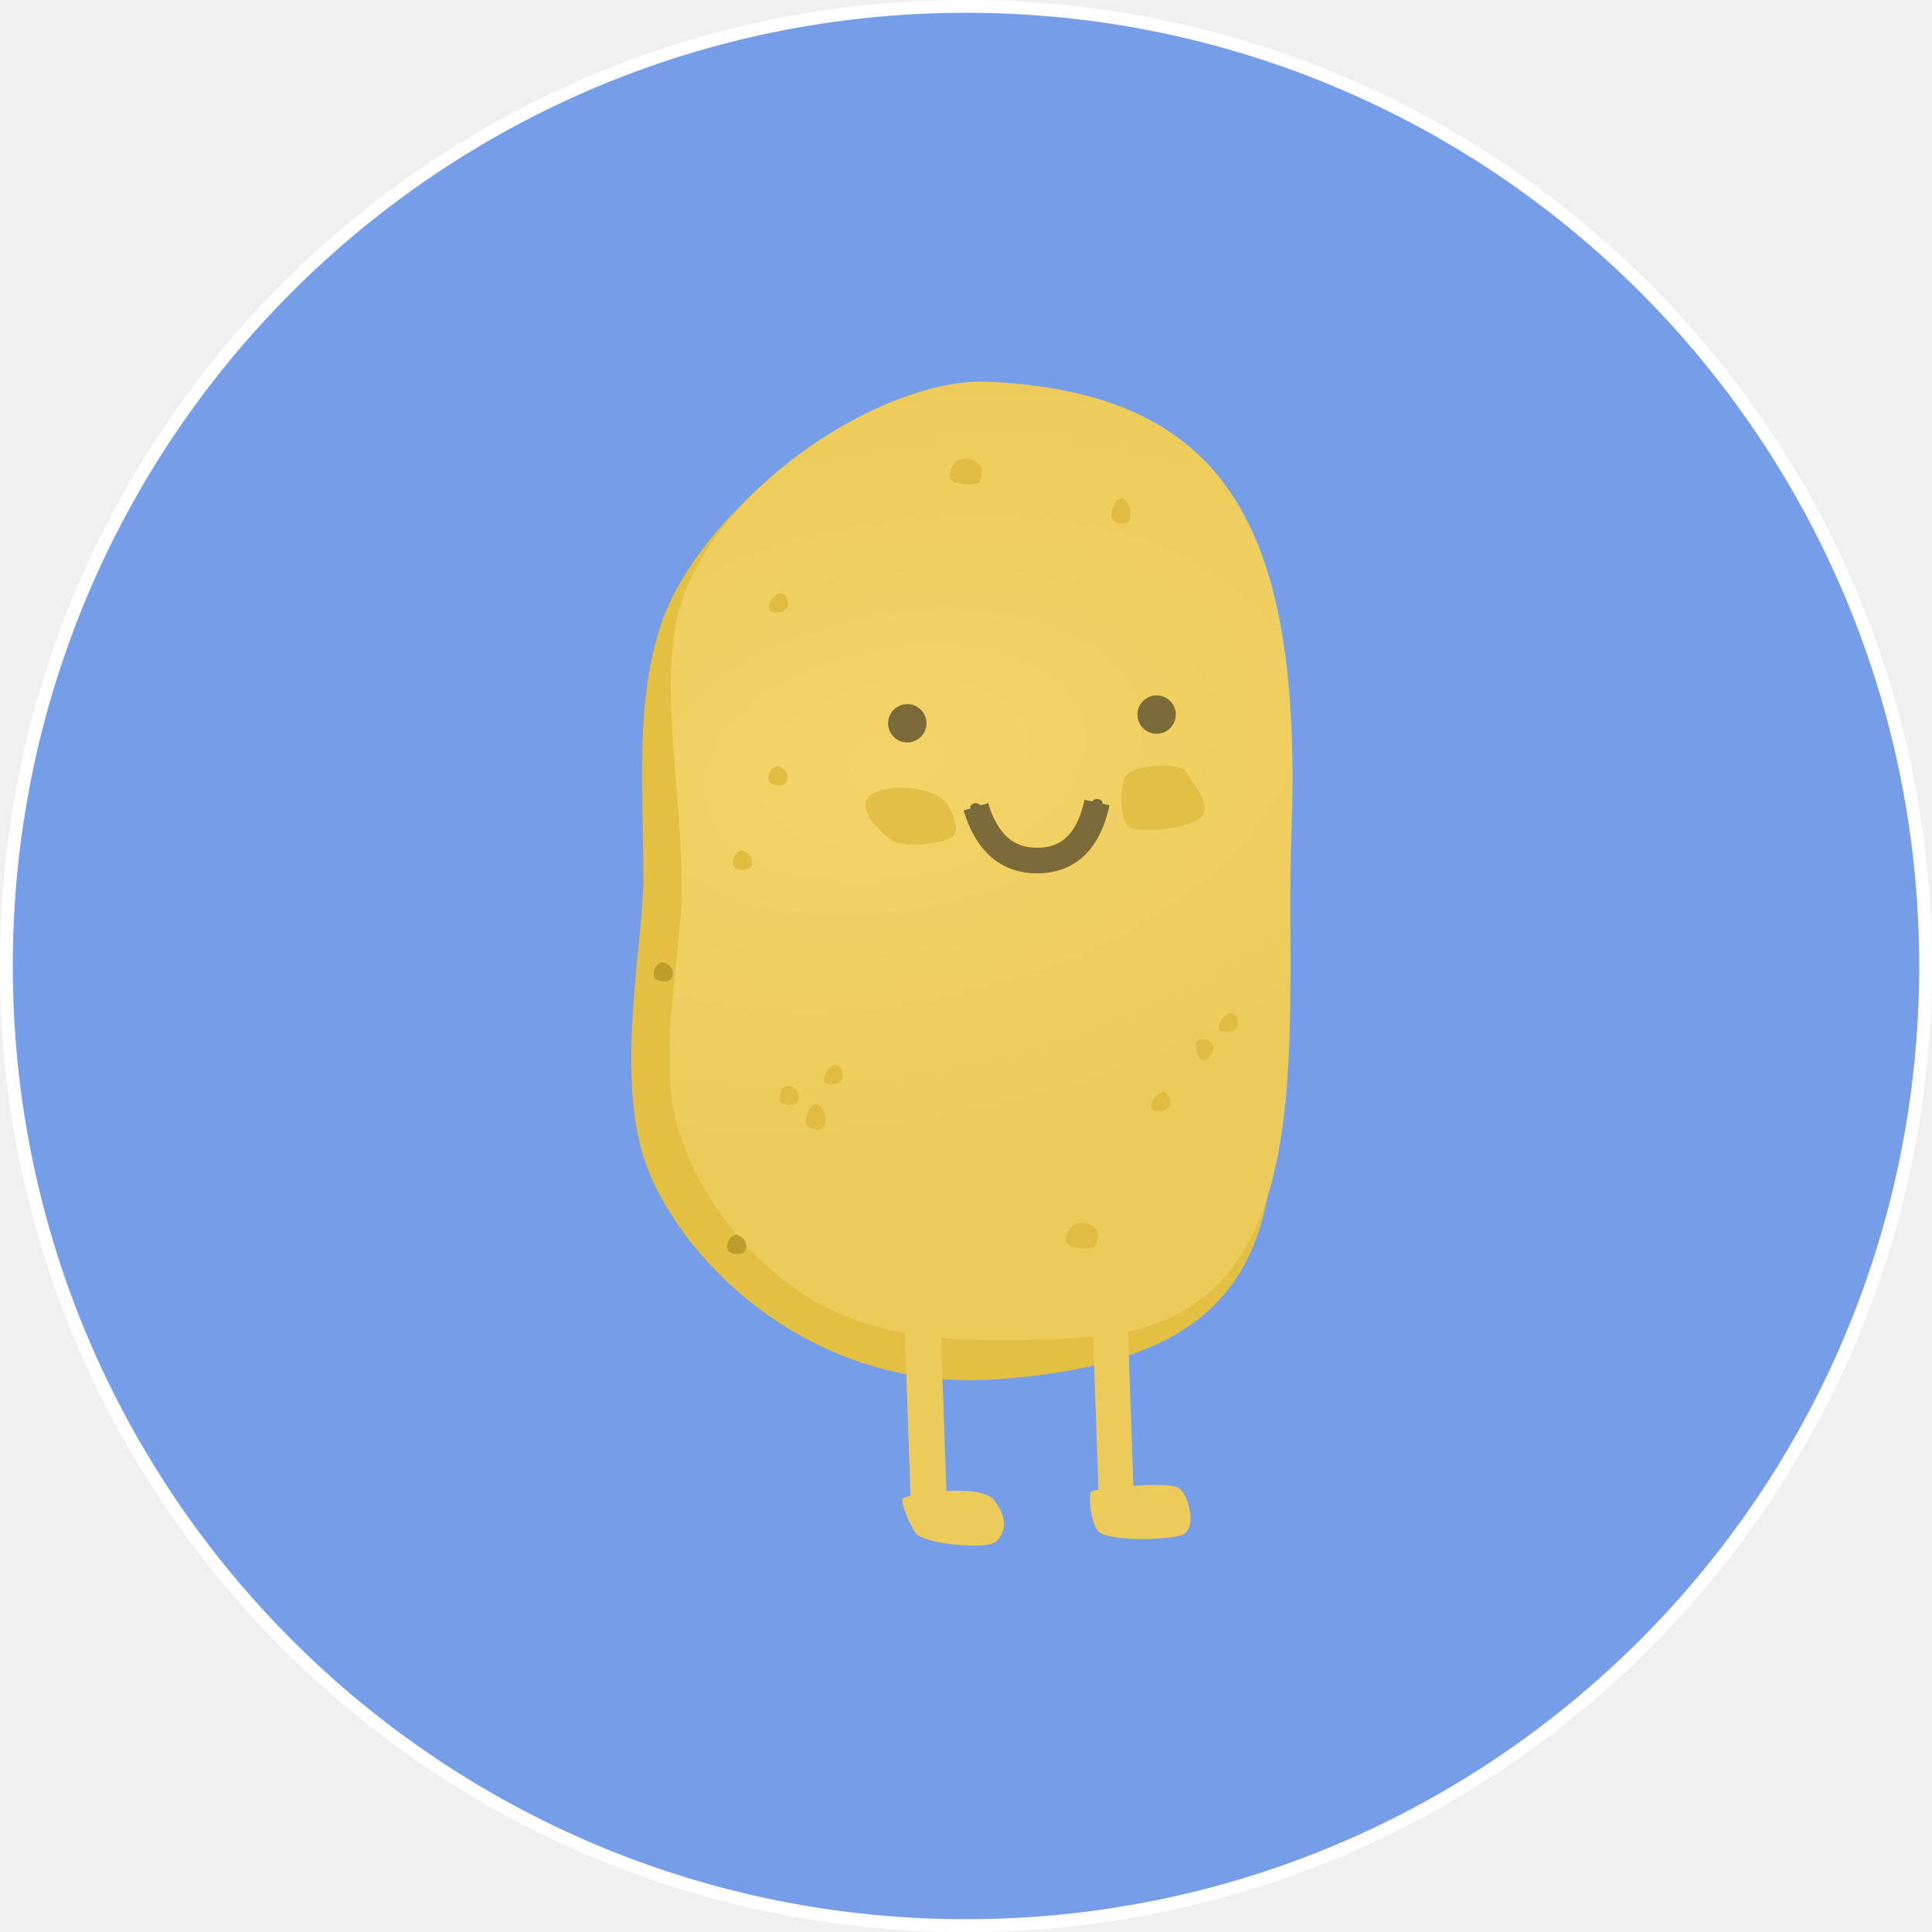
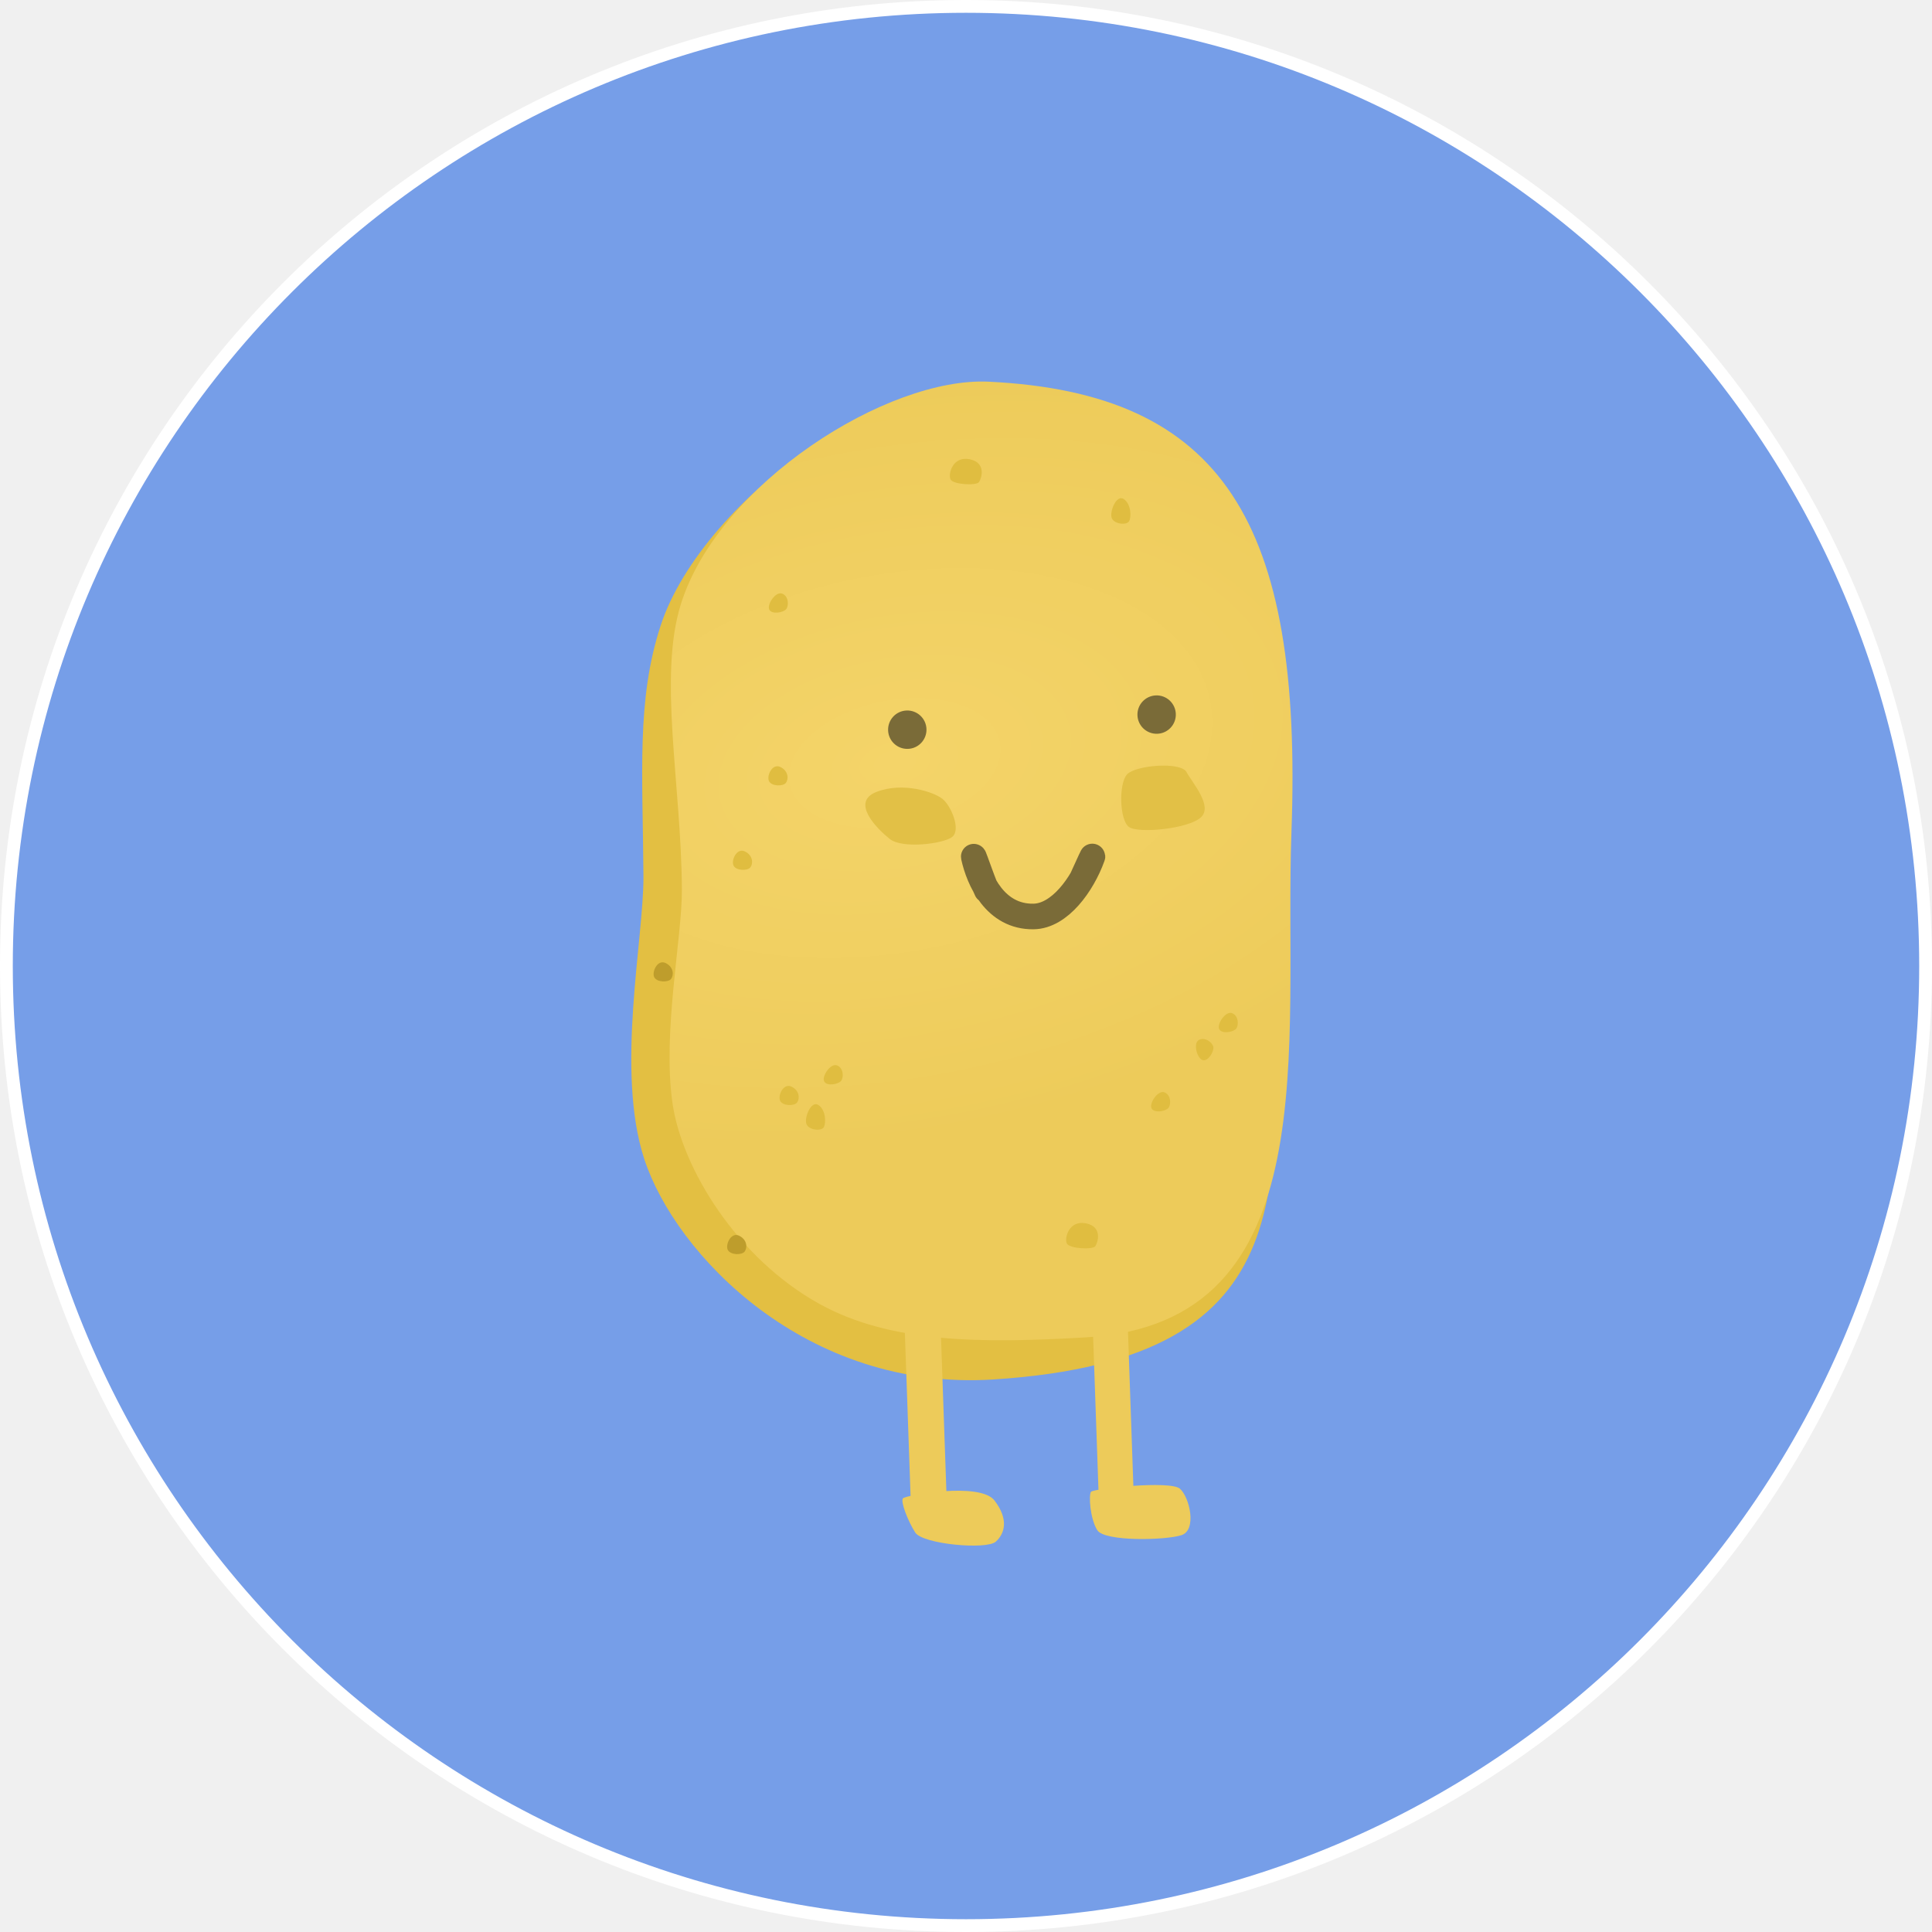
<svg xmlns="http://www.w3.org/2000/svg" width="302px" height="302px" viewBox="0 0 302 302" version="1.1">
  <defs>
    <radialGradient cx="37.195%" cy="39.449%" fx="37.195%" fy="39.449%" r="100.815%" gradientTransform="translate(0.371951,0.394492),scale(1,0.66),rotate(-9.147934),scale(1,0.589501),translate(-0.371951,-0.394492)" id="radialGradient-1">
      <stop stop-color="#F4D469" offset="0%" />
      <stop stop-color="#EDCB5A" offset="100%" />
    </radialGradient>
  </defs>
  <g id="Page-1" stroke="none" stroke-width="1" fill="none" fill-rule="evenodd">
-     <g id="Artboard-8" transform="translate(-743, -2557)">
-       <g id="potato-copy" transform="translate(744, 2558)">
+     <g id="Artboard-8" transform="translate(-612, -2448)">
+       <g id="potato-copy" transform="translate(613, 2449)">
        <circle id="Oval-8" stroke="#FFFFFF" stroke-width="2" fill="#769EE8" cx="150" cy="150" r="150" />
        <g id="potato" transform="translate(149.6439, 149.7768) rotate(-2) translate(-149.6439, -149.7768) translate(97.14387, 58.77679)">
          <path d="M66.754,3.199 C47.487,-6.262 14.187,16.672 6.989,36.425 C2.804,47.909 3.407,59.32 2.946,75.486 C2.667,85.276 -2.499,105.64 1.532,119.629 C5.879,134.715 25.549,156.834 54.884,155.976 C105.461,154.496 99.234,125.979 101.591,92.795 C105.033,44.347 86.157,12.727 66.754,3.199 Z" id="body-back" fill="#E3BF42" />
          <path d="M59.59,0.078 C43.796,-1.245 16.867,14.488 10.294,33.111 C6.311,44.393 9.357,61.187 8.883,77.723 C8.666,85.255 5.039,99.88 6.245,111.048 C7.346,121.247 15.441,135.647 28.156,143.252 C39.016,149.748 53.215,150.3 69.658,149.902 C107.68,148.979 102.058,105.09 104.425,72.012 C107.881,23.718 96.094,3.135 59.59,0.078 Z" id="body" fill="url(#radialGradient-1)" />
-           <circle id="Oval-2" fill="#7A6B38" cx="45" cy="53" r="3" />
+           <circle id="Oval-2" fill="#7A6B38" cx="44.965" cy="53.999" r="3" />
          <circle id="Oval-2" fill="#7A6B38" cx="84" cy="53" r="3" />
          <path d="M24.943,59.137 C26.211,59.817 26.164,61.108 25.702,61.651 C25.24,62.193 23.507,62.122 23.095,61.308 C22.682,60.494 23.674,58.456 24.943,59.137 Z" id="Path-130" fill="#E0BD40" />
          <path d="M18.943,72.137 C20.211,72.817 20.164,74.108 19.702,74.651 C19.24,75.193 17.507,75.122 17.095,74.308 C16.682,73.494 17.674,71.456 18.943,72.137 Z" id="Path-130-Copy-3" fill="#E0BD40" />
          <path d="M5.943,89.137 C7.211,89.817 7.164,91.108 6.702,91.651 C6.24,92.193 4.507,92.122 4.095,91.308 C3.682,90.494 4.674,88.456 5.943,89.137 Z" id="Path-130-Copy-8" fill="#BE9D2C" />
          <path d="M15.943,132.137 C17.211,132.817 17.164,134.108 16.702,134.651 C16.24,135.193 14.507,135.122 14.095,134.308 C13.682,133.494 14.674,131.456 15.943,132.137 Z" id="Path-130-Copy-8" fill="#BE9D2C" />
          <path d="M24.943,109.137 C26.211,109.817 26.164,111.108 25.702,111.651 C25.24,112.193 23.507,112.122 23.095,111.308 C22.682,110.494 23.674,108.456 24.943,109.137 Z" id="Path-130-Copy-4" fill="#E0BD40" />
          <path d="M80.032,19.143 C81.165,19.943 81.158,22.012 80.746,22.65 C80.334,23.288 78.436,23.03 78.068,22.073 C77.7,21.116 78.899,18.343 80.032,19.143 Z" id="Path-130" fill="#E0BD40" />
          <path d="M29.032,112.143 C30.165,112.943 30.158,115.012 29.746,115.65 C29.334,116.288 27.436,116.03 27.068,115.073 C26.7,114.116 27.899,111.343 29.032,112.143 Z" id="Path-130" fill="#E0BD40" />
          <path d="M83.164,112.059 C84.169,112.493 84.154,113.967 83.713,114.497 C83.272,115.028 81.458,115.294 81.065,114.497 C80.671,113.701 82.159,111.625 83.164,112.059 Z" id="Path-130-Copy" fill="#E0BD40" />
          <path d="M94.164,100.059 C95.169,100.493 95.154,101.967 94.713,102.497 C94.272,103.028 92.458,103.294 92.065,102.497 C91.671,101.701 93.159,99.625 94.164,100.059 Z" id="Path-130-Copy-7" fill="#E0BD40" />
          <path d="M90.164,104.059 C91.169,104.493 91.154,105.967 90.713,106.497 C90.272,107.028 88.458,107.294 88.065,106.497 C87.671,105.701 89.159,103.625 90.164,104.059 Z" id="Path-130-Copy-7" fill="#E0BD40" transform="translate(89.5, 105.5) rotate(-50) translate(-89.5, -105.5) " />
          <path d="M32.164,106.059 C33.169,106.493 33.154,107.967 32.713,108.497 C32.272,109.028 30.458,109.294 30.065,108.497 C29.671,107.701 31.159,105.625 32.164,106.059 Z" id="Path-130-Copy-5" fill="#E0BD40" />
          <path d="M26.164,32.059 C27.169,32.493 27.154,33.967 26.713,34.497 C26.272,35.028 24.458,35.294 24.065,34.497 C23.671,33.701 25.159,31.625 26.164,32.059 Z" id="Path-130-Copy-6" fill="#E0BD40" />
          <path d="M70.174,132.088 C72.812,132.707 71.939,135.155 71.517,135.715 C71.095,136.275 67.463,135.972 67.086,135.132 C66.709,134.292 67.536,131.469 70.174,132.088 Z" id="Path-130" fill="#E0BD40" />
          <path d="M56.174,12.088 C58.812,12.707 57.939,15.155 57.517,15.715 C57.095,16.275 53.463,15.972 53.086,15.132 C52.709,14.292 53.536,11.469 56.174,12.088 Z" id="Path-130-Copy-2" fill="#E0BD40" />
          <path d="M41.635,70.981 C43.538,72.61 50.013,72.039 51.417,70.981 C52.82,69.923 51.417,66.137 50.081,64.999 C48.746,63.861 44.006,62.097 39.818,63.548 C35.629,64.999 39.733,69.352 41.635,70.981 Z" id="cheeck" fill="#E2C046" />
          <path d="M78.649,69.301 C80.638,71.011 88.459,71.522 89.926,70.411 C91.393,69.301 91.323,63.516 89.926,62.155 C88.528,60.793 81.478,60.446 80.638,62.155 C79.797,63.863 76.661,67.591 78.649,69.301 Z" id="cheeck" fill="#E2C046" transform="translate(84.5, 66) scale(-1, 1) translate(-84.5, -66) " />
-           <g id="Smile" transform="translate(51, 62)">
-             <g id="mouth" transform="translate(2.983974, 3.850594)">
-               <path d="M1.22,1.234 C1.863,1.249 2.089,0.824 2.089,0.588 C2.089,0.351 1.692,0 1.22,0 C0.747,0 0.405,0.351 0.405,0.588 C0.405,0.824 0.576,1.218 1.22,1.234 Z" id="Oval-3" fill="#7A6B38" />
-               <path d="M20.21,1.234 C20.854,1.249 21.08,0.824 21.08,0.588 C21.08,0.351 20.683,0 20.21,0 C19.738,0 19.396,0.351 19.396,0.588 C19.396,0.824 19.567,1.218 20.21,1.234 Z" id="Oval-3" fill="#7A6B38" />
-               <path d="M20.226,0.563 C18.728,6.482 15.57,9.396 10.752,9.306 C5.934,9.216 2.777,6.301 1.279,0.563" id="Path-128" stroke="#7A6B38" stroke-width="4" />
-             </g>
+           <g id="Smile" transform="translate(51, 62)" stroke="#7A6B38" stroke-width="4">
+             <path d="M20.404,16.328 C21.787,13.526 22.376,12.379 22.172,12.89 C20.473,17.123 16.758,21.946 12.678,21.869 C6.64,21.757 4.316,15.79 3.663,12.243 C3.534,11.545 5.57,18.28 5.582,17.551" id="Path-128" />
          </g>
          <g id="left-leg" transform="translate(40, 147)" fill="#EDCB5A">
            <rect x="1.297" y="0" width="5.622" height="27.831" />
            <path d="M14.369,27.874 C16.507,30.858 15.86,33.058 14.369,34.323 C12.877,35.589 2.923,34.323 1.828,32.465 C0.734,30.606 -0.326,27.541 0.094,27.056 C0.514,26.57 12.23,24.889 14.369,27.874 Z" id="left-foot" />
          </g>
          <g id="right-leg" transform="translate(69, 147)" fill="#EDCB5A">
            <rect x="1.684" y="0" width="5.474" height="27.831" />
            <path d="M14.411,27.056 C15.877,28.425 16.884,33.6 14.411,34.323 C11.939,35.047 2.34,34.942 1.274,33.083 C0.209,31.224 0.104,27.541 0.513,27.056 C0.921,26.57 12.946,25.686 14.411,27.056 Z" id="right-foot" />
          </g>
        </g>
      </g>
    </g>
  </g>
</svg>
